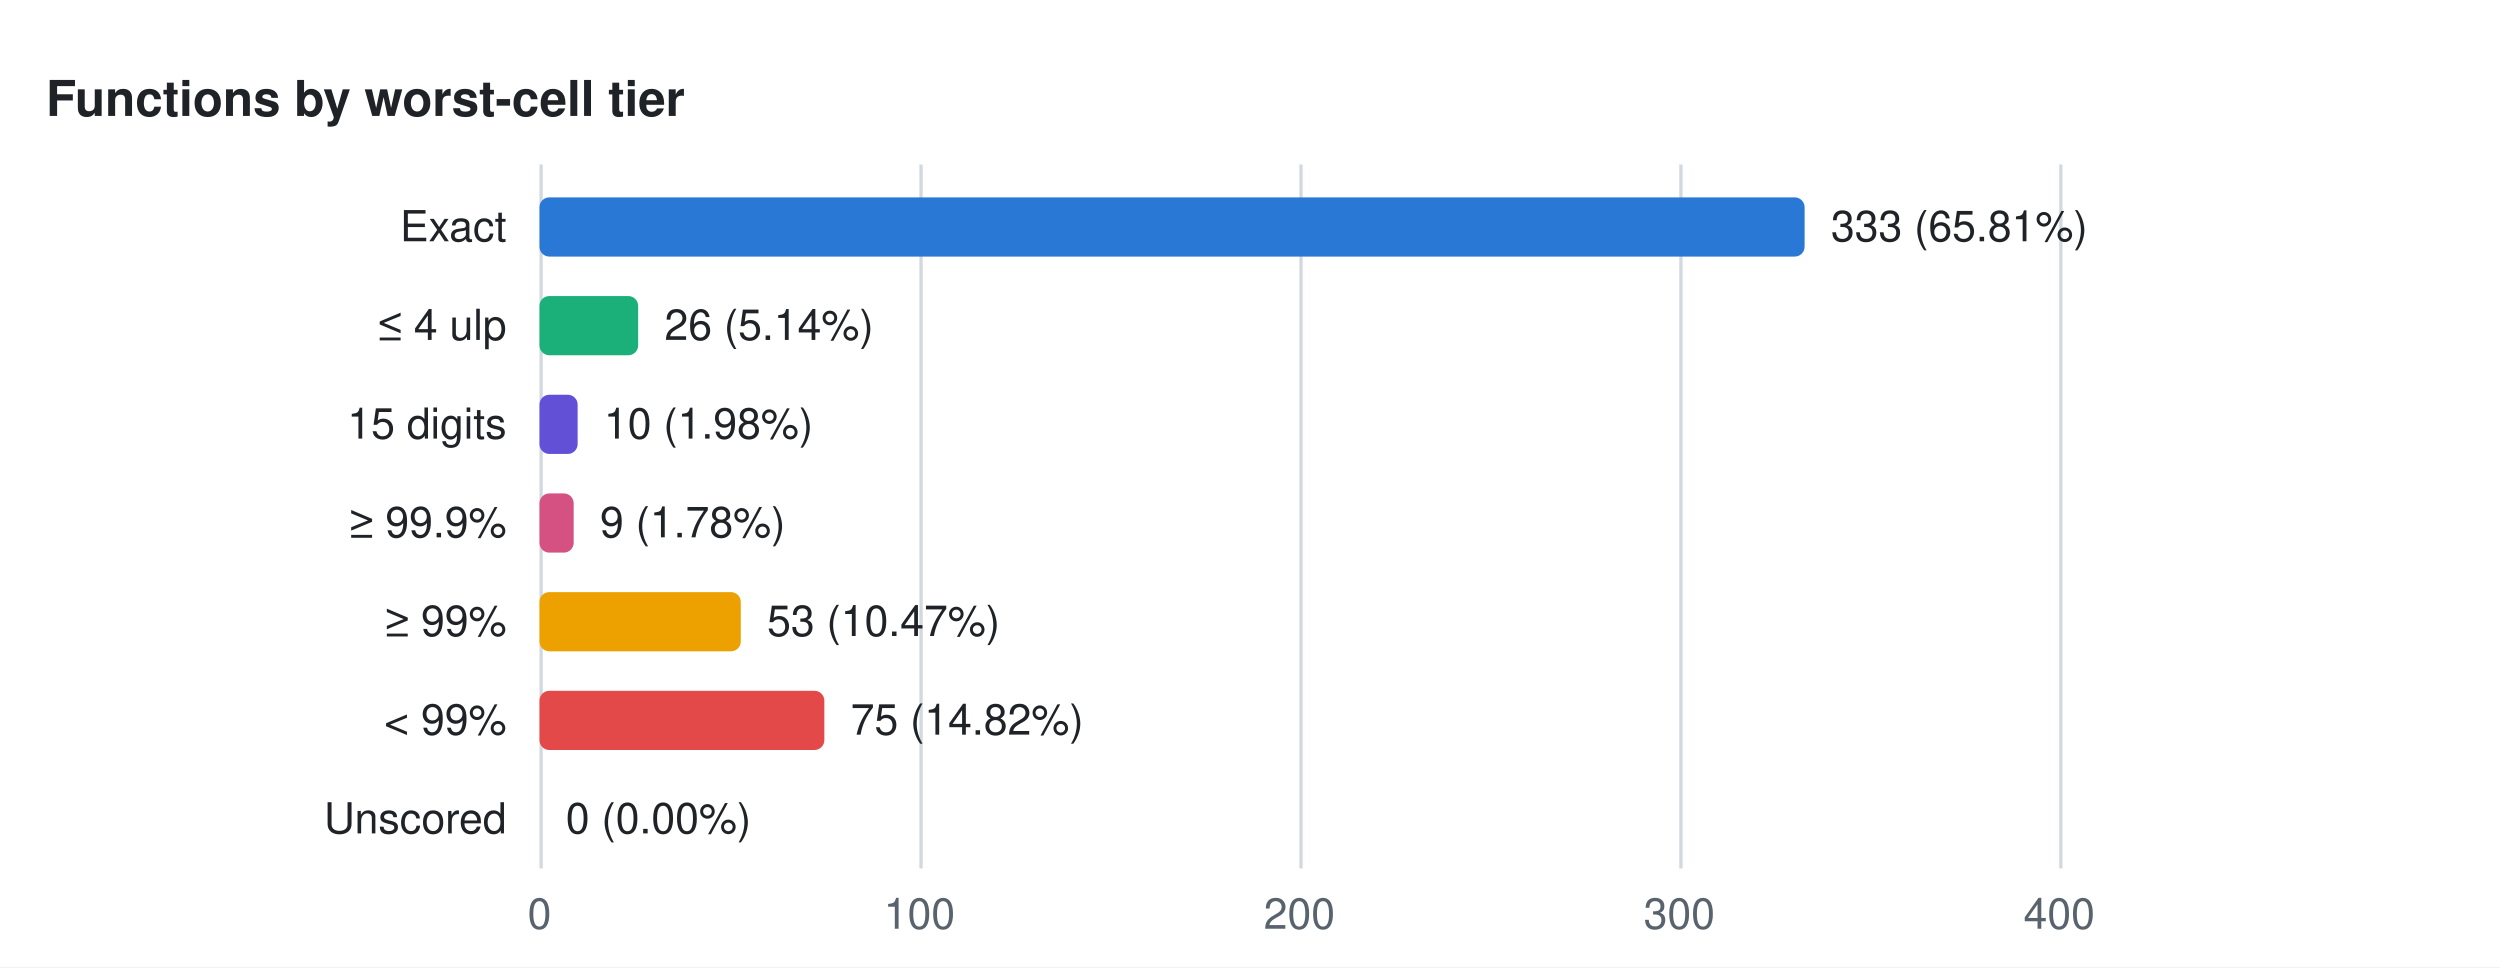
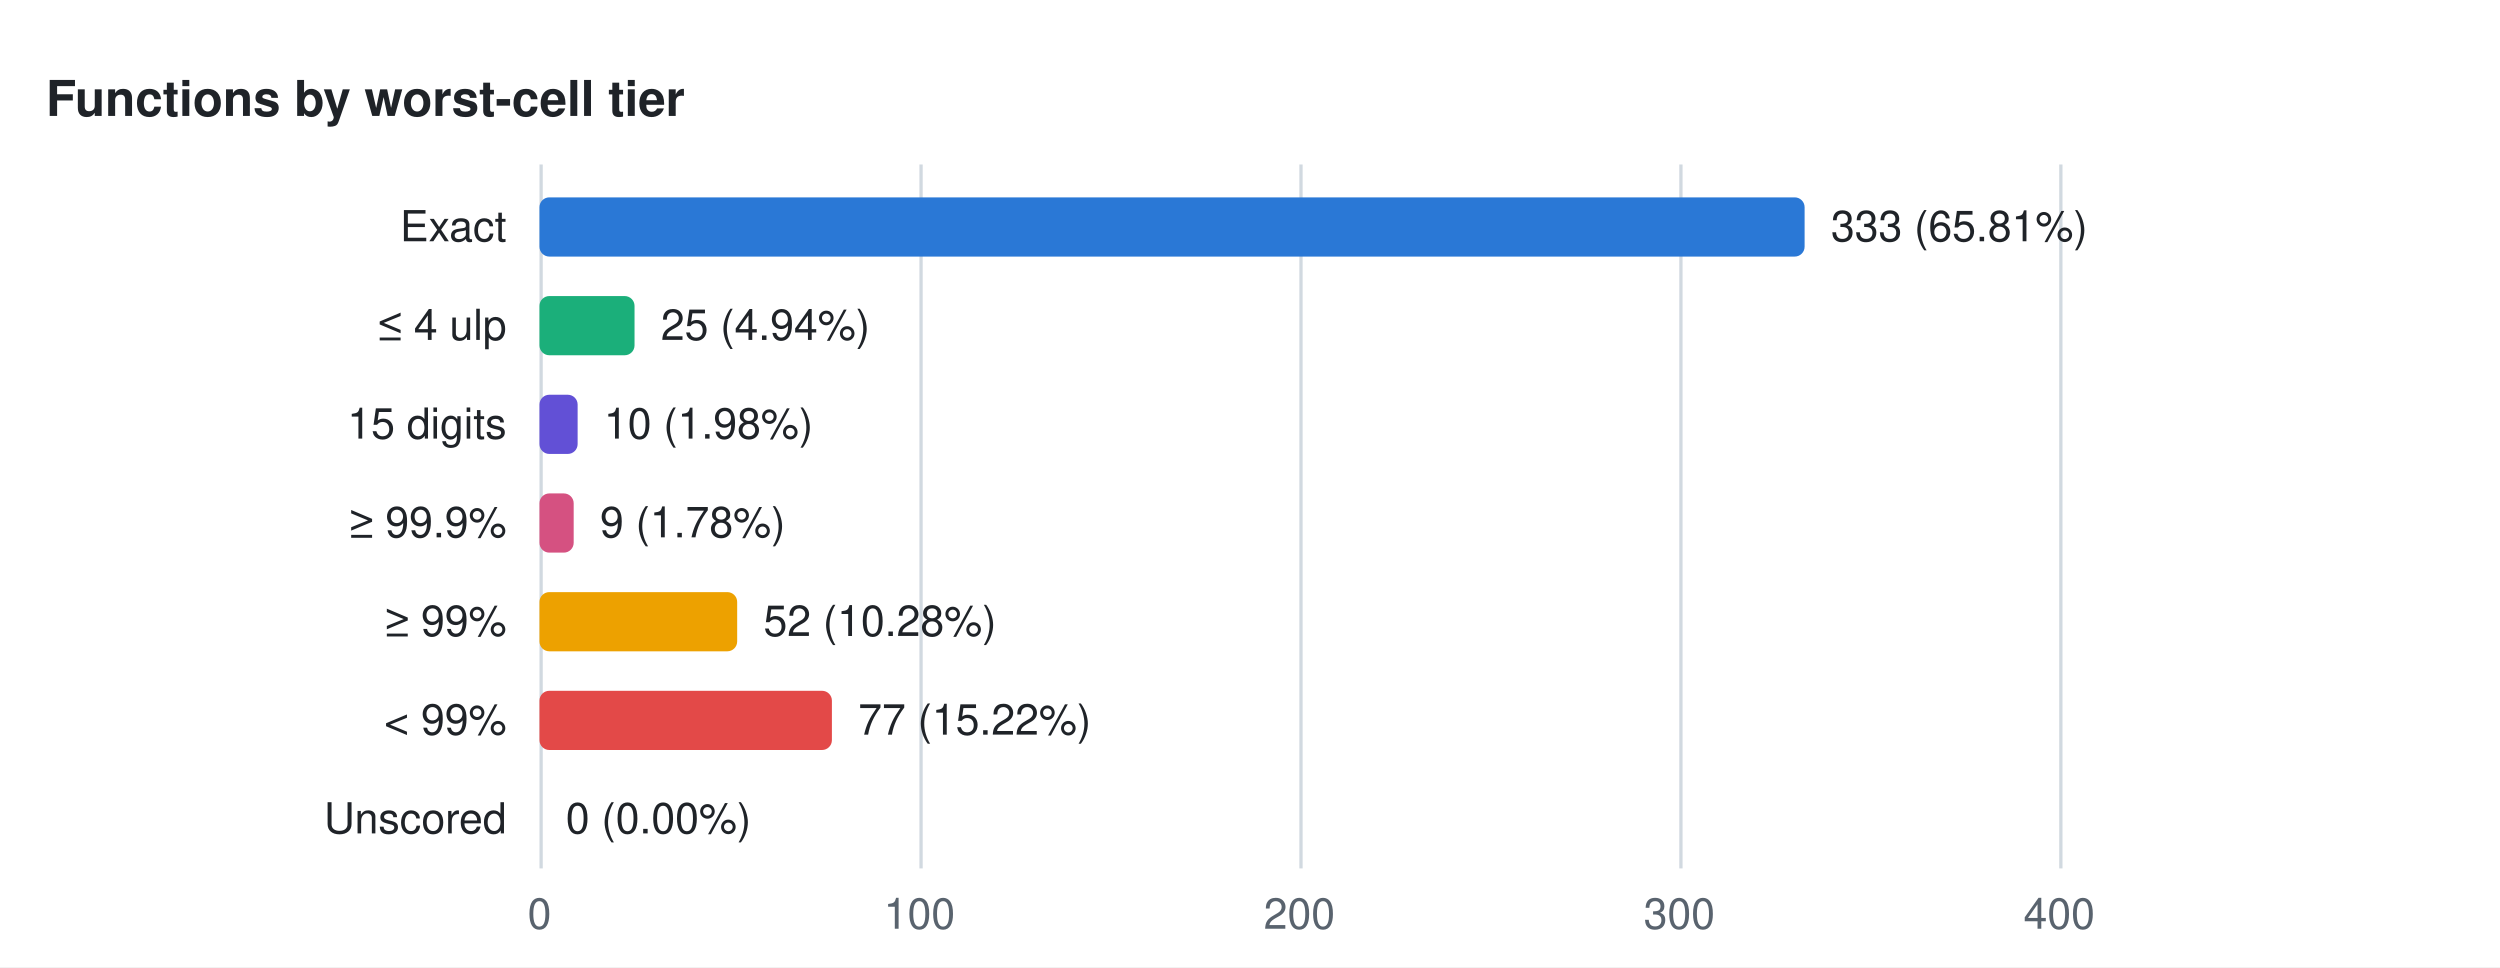
<svg xmlns="http://www.w3.org/2000/svg" width="760" height="294" viewBox="0 0 760 294" role="img" aria-labelledby="t d">
  <style>text{font-family:system-ui,-apple-system,'Segoe UI',Helvetica,Arial,sans-serif;font-size:13px}.title{font-size:15px;font-weight:600}.num{font-variant-numeric:tabular-nums}.bg{fill:#ffffff}.ink{fill:#1f2328}.muted{fill:#59636e}.grid{fill:#d1d9e0}.b-exact{fill:#2a78d6}.b-ulp4{fill:#1baf7a}.b-digits15{fill:#6250d6}.b-rate999{fill:#d55181}.b-rate99{fill:#eda100}.b-below99{fill:#e34948}.b-unscored{fill:#4b5563}.in-exact{fill:#000000}.in-ulp4{fill:#000000}.in-digits15{fill:#ffffff}.in-rate999{fill:#000000}.in-rate99{fill:#000000}.in-below99{fill:#000000}.in-unscored{fill:#ffffff}@media (prefers-color-scheme: dark){.bg{fill:#0d1117}.ink{fill:#f0f6fc}.muted{fill:#9198a1}.grid{fill:#3d444d}.b-exact{fill:#3987e5}.b-ulp4{fill:#199e70}.b-digits15{fill:#9085e9}.b-rate999{fill:#d55181}.b-rate99{fill:#c98500}.b-below99{fill:#d03f3f}.b-unscored{fill:#9ca3af}.in-exact{fill:#000000}.in-ulp4{fill:#000000}.in-digits15{fill:#000000}.in-rate999{fill:#000000}.in-rate99{fill:#000000}.in-below99{fill:#ffffff}.in-unscored{fill:#000000}}</style>
  <rect class="bg" fill="#ffffff" x="0" y="0" width="760" height="294" />
  <g transform="translate(14,14)">
    <text x="0.0" y="16.0" class="ink title" fill="#1f2328" text-anchor="start" dominant-baseline="middle">Functions by worst-cell tier</text>
    <rect class="grid" fill="#d1d9e0" x="150.0" y="36" width="1" height="214" />
    <text x="150.0" y="264.0" class="muted num" fill="#59636e" text-anchor="middle" dominant-baseline="middle">0</text>
    <rect class="grid" fill="#d1d9e0" x="265.5" y="36" width="1" height="214" />
    <text x="265.5" y="264.0" class="muted num" fill="#59636e" text-anchor="middle" dominant-baseline="middle">100</text>
    <rect class="grid" fill="#d1d9e0" x="381.0" y="36" width="1" height="214" />
    <text x="381.0" y="264.0" class="muted num" fill="#59636e" text-anchor="middle" dominant-baseline="middle">200</text>
    <rect class="grid" fill="#d1d9e0" x="496.5" y="36" width="1" height="214" />
    <text x="496.5" y="264.0" class="muted num" fill="#59636e" text-anchor="middle" dominant-baseline="middle">300</text>
    <rect class="grid" fill="#d1d9e0" x="612.0" y="36" width="1" height="214" />
    <text x="612.0" y="264.0" class="muted num" fill="#59636e" text-anchor="middle" dominant-baseline="middle">400</text>
    <text x="140.0" y="55.0" class="ink" fill="#1f2328" text-anchor="end" dominant-baseline="middle">Exact</text>
    <rect class="b-exact" fill="#2a78d6" x="150.0" y="46.0" width="384.6" height="18" rx="3" />
    <text x="542.6" y="55.0" class="ink num" fill="#1f2328" text-anchor="start" dominant-baseline="middle">333 (65.81%)</text>
    <text x="140.0" y="85.0" class="ink" fill="#1f2328" text-anchor="end" dominant-baseline="middle">≤ 4 ulp</text>
-     <rect class="b-ulp4" fill="#1baf7a" x="150.0" y="76.0" width="30.0" height="18" rx="3" />
-     <text x="188.0" y="85.0" class="ink num" fill="#1f2328" text-anchor="start" dominant-baseline="middle">26 (5.14%)</text>
+     <rect class="b-ulp4" fill="#1baf7a" x="150.0" y="76.0" width="28.9" height="18" rx="3" />
+     <text x="186.9" y="85.0" class="ink num" fill="#1f2328" text-anchor="start" dominant-baseline="middle">25 (4.94%)</text>
    <text x="140.0" y="115.0" class="ink" fill="#1f2328" text-anchor="end" dominant-baseline="middle">15 digits</text>
    <rect class="b-digits15" fill="#6250d6" x="150.0" y="106.0" width="11.6" height="18" rx="3" />
    <text x="169.6" y="115.0" class="ink num" fill="#1f2328" text-anchor="start" dominant-baseline="middle">10 (1.98%)</text>
    <text x="140.0" y="145.0" class="ink" fill="#1f2328" text-anchor="end" dominant-baseline="middle">≥ 99.9%</text>
    <rect class="b-rate999" fill="#d55181" x="150.0" y="136.0" width="10.4" height="18" rx="3" />
    <text x="168.4" y="145.0" class="ink num" fill="#1f2328" text-anchor="start" dominant-baseline="middle">9 (1.78%)</text>
    <text x="140.0" y="175.0" class="ink" fill="#1f2328" text-anchor="end" dominant-baseline="middle">≥ 99%</text>
-     <rect class="b-rate99" fill="#eda100" x="150.0" y="166.0" width="61.2" height="18" rx="3" />
-     <text x="219.2" y="175.0" class="ink num" fill="#1f2328" text-anchor="start" dominant-baseline="middle">53 (10.47%)</text>
+     <rect class="b-rate99" fill="#eda100" x="150.0" y="166.0" width="60.1" height="18" rx="3" />
+     <text x="218.1" y="175.0" class="ink num" fill="#1f2328" text-anchor="start" dominant-baseline="middle">52 (10.28%)</text>
    <text x="140.0" y="205.0" class="ink" fill="#1f2328" text-anchor="end" dominant-baseline="middle">&lt; 99%</text>
-     <rect class="b-below99" fill="#e34948" x="150.0" y="196.0" width="86.6" height="18" rx="3" />
-     <text x="244.6" y="205.0" class="ink num" fill="#1f2328" text-anchor="start" dominant-baseline="middle">75 (14.82%)</text>
+     <rect class="b-below99" fill="#e34948" x="150.0" y="196.0" width="88.9" height="18" rx="3" />
+     <text x="246.9" y="205.0" class="ink num" fill="#1f2328" text-anchor="start" dominant-baseline="middle">77 (15.22%)</text>
    <text x="140.0" y="235.0" class="ink" fill="#1f2328" text-anchor="end" dominant-baseline="middle">Unscored</text>
    <text x="158.0" y="235.0" class="ink num" fill="#1f2328" text-anchor="start" dominant-baseline="middle">0 (0.00%)</text>
  </g>
</svg>
